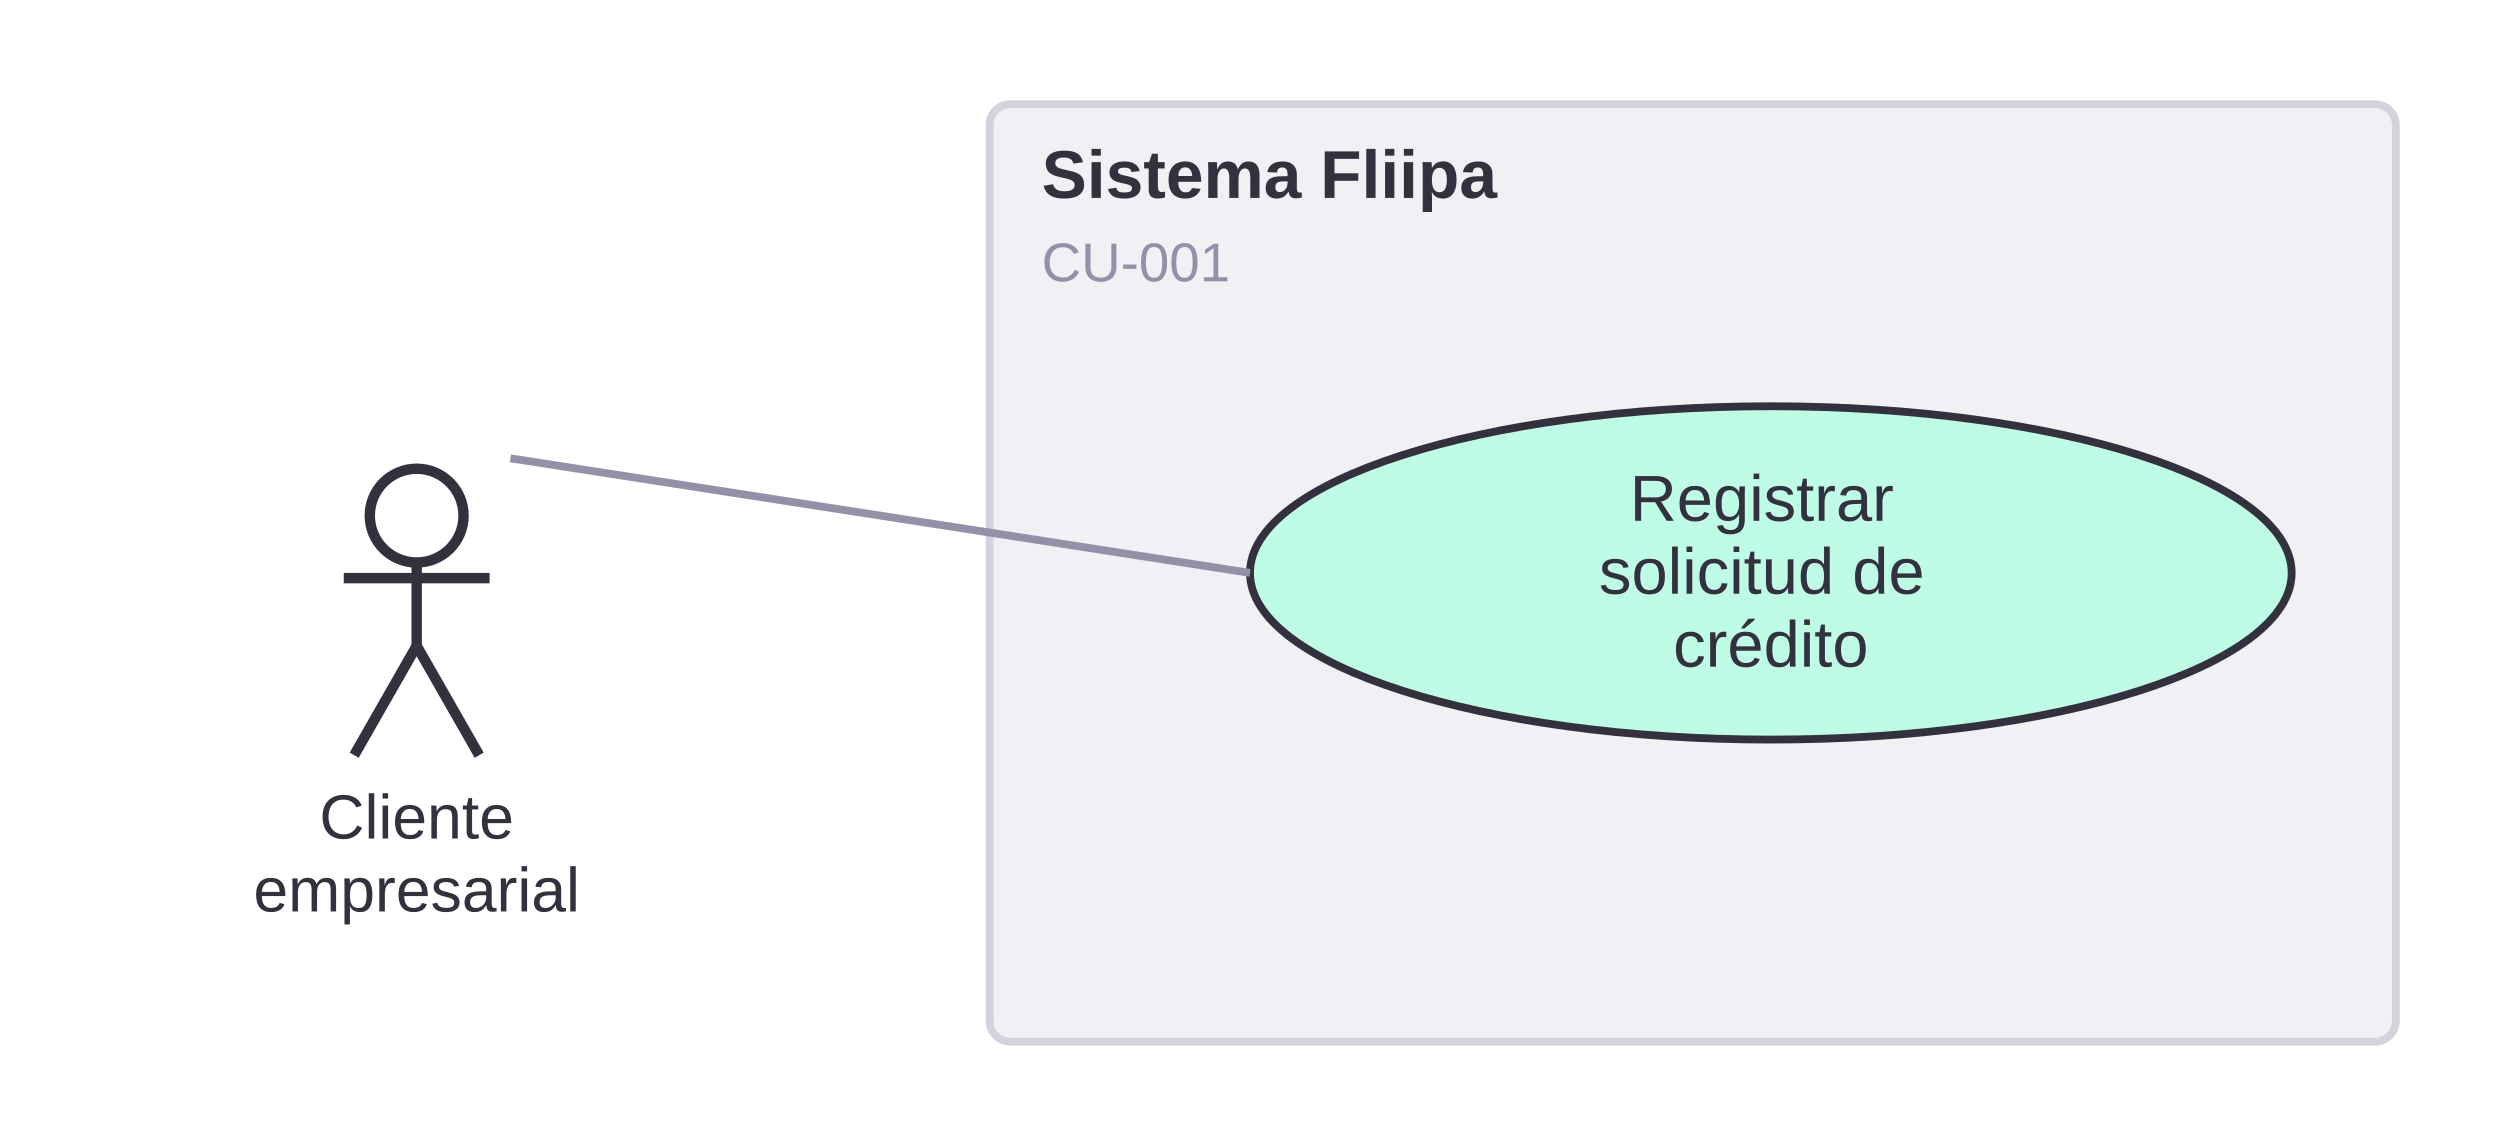
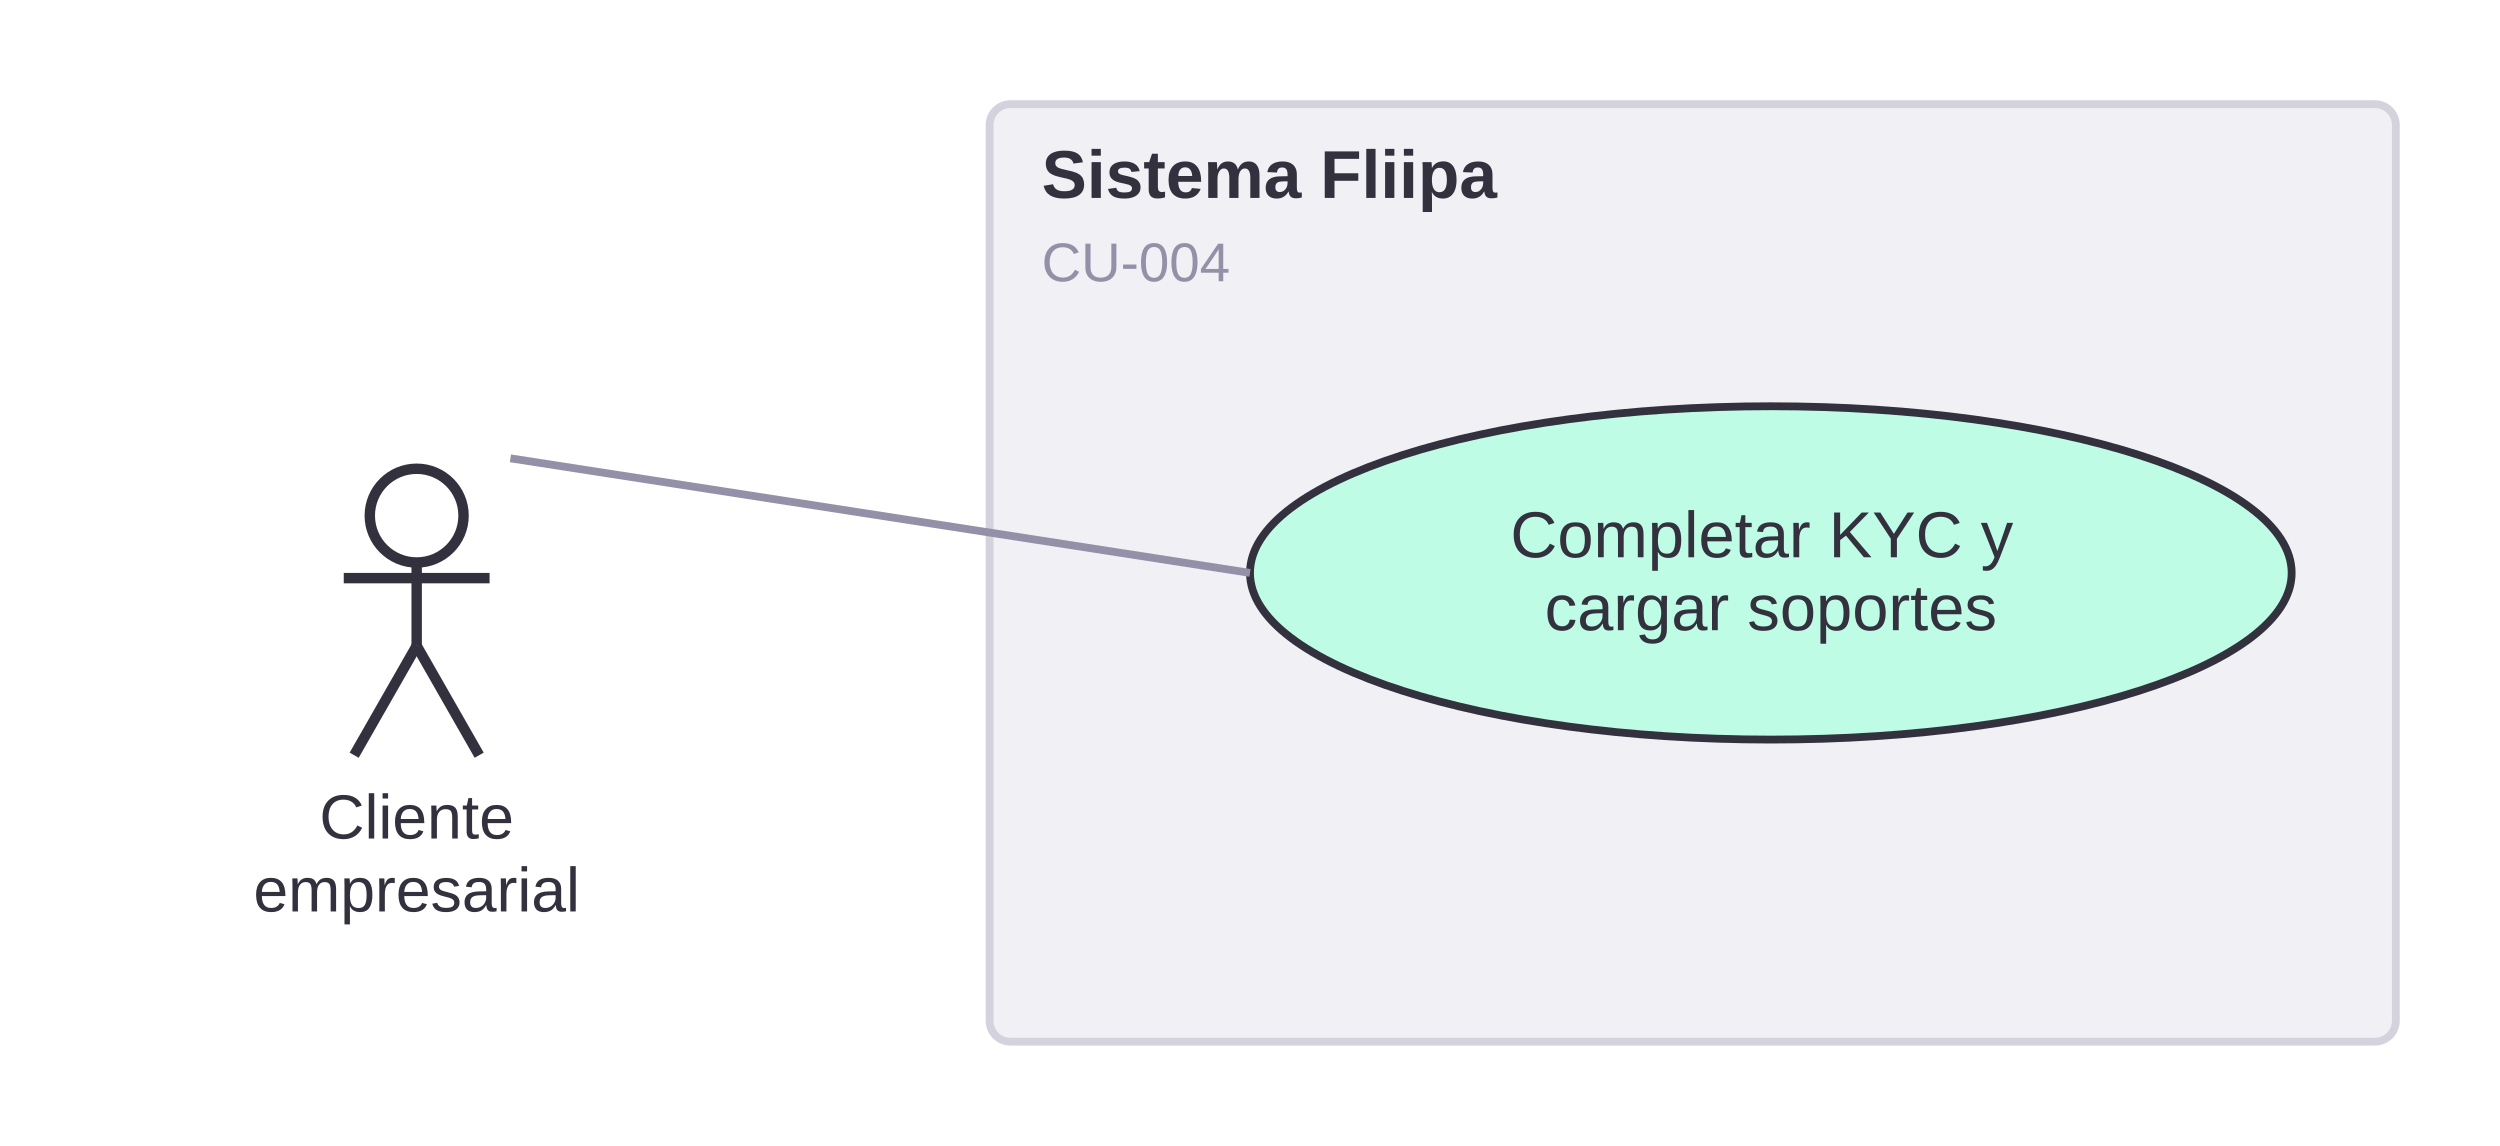
<svg xmlns="http://www.w3.org/2000/svg" viewBox="0 0 480 220" font-family="Karla, Arial, sans-serif">
  <defs>
    <marker id="arrow" markerWidth="10" markerHeight="10" refX="8" refY="3" orient="auto" markerUnits="strokeWidth">
      <path d="M0,0 L0,6 L9,3 z" fill="#3F1FE8" />
    </marker>
  </defs>
  <rect x="190" y="20" width="270" height="180" fill="#F0F0F5" stroke="#D4D2DC" stroke-width="1.5" rx="4" />
  <text x="200" y="38" font-size="13" font-weight="bold" fill="#32313D" font-family="Karla, Arial, sans-serif">Sistema Fliipa</text>
-   <text x="200" y="54" font-size="10.5" fill="#9490A8" font-family="Karla, Arial, sans-serif">CU-001</text>
+   <text x="200" y="54" font-size="10.5" fill="#9490A8" font-family="Karla, Arial, sans-serif">CU-004</text>
  <ellipse cx="340.0" cy="110.0" rx="100" ry="32" fill="#BEFCE5" stroke="#32313D" stroke-width="1.5" />
  <text text-anchor="middle" font-family="Karla, Arial, sans-serif" font-size="12.5" fill="#32313D">
-     <tspan x="340.0" y="100.0">Registrar</tspan>
-     <tspan x="340.0" y="114.0">solicitud de</tspan>
-     <tspan x="340.0" y="128.0">crédito</tspan>
+     <tspan x="340.0" y="107.0">Completar KYC y</tspan>
+     <tspan x="340.0" y="121.0">cargar soportes</tspan>
  </text>
  <circle cx="80" cy="99.0" r="9.0" fill="none" stroke="#32313D" stroke-width="2" />
  <line x1="80" y1="108.0" x2="80" y2="124.0" stroke="#32313D" stroke-width="2" />
  <line x1="66" y1="111.0" x2="94" y2="111.0" stroke="#32313D" stroke-width="2" />
  <line x1="80" y1="124.0" x2="68" y2="145.0" stroke="#32313D" stroke-width="2" />
  <line x1="80" y1="124.0" x2="92" y2="145.0" stroke="#32313D" stroke-width="2" />
  <text x="80" y="161.0" text-anchor="middle" font-family="Karla, Arial, sans-serif" font-size="12" fill="#32313D">Cliente</text>
  <text x="80" y="175.0" text-anchor="middle" font-family="Karla, Arial, sans-serif" font-size="12" fill="#32313D">empresarial</text>
  <line x1="98" y1="88.0" x2="240.0" y2="110.0" stroke="#9490A8" stroke-width="1.5" />
</svg>
